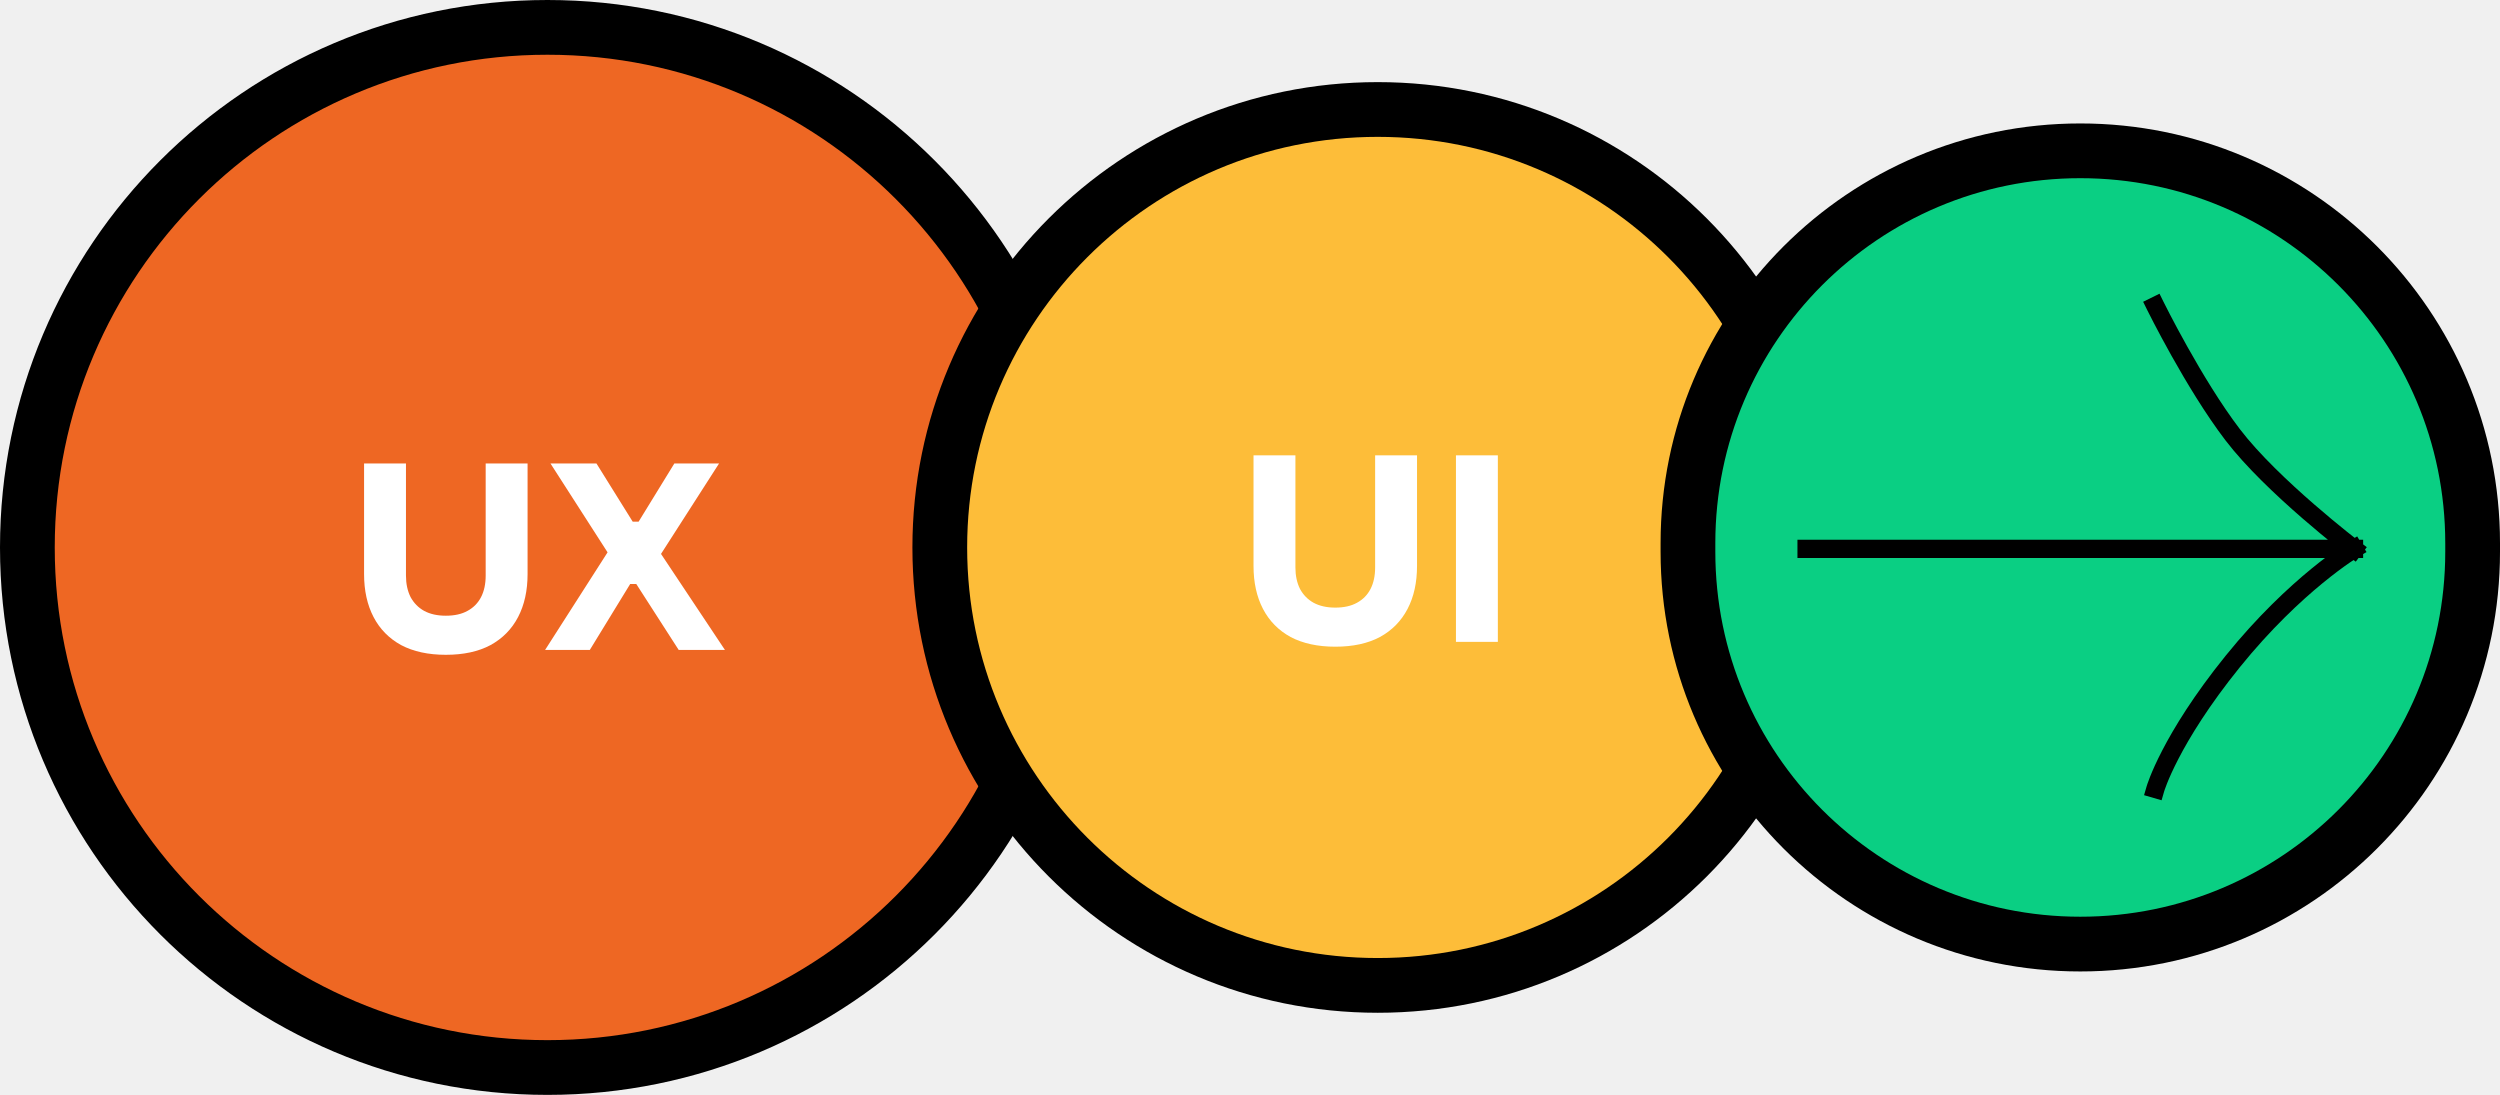
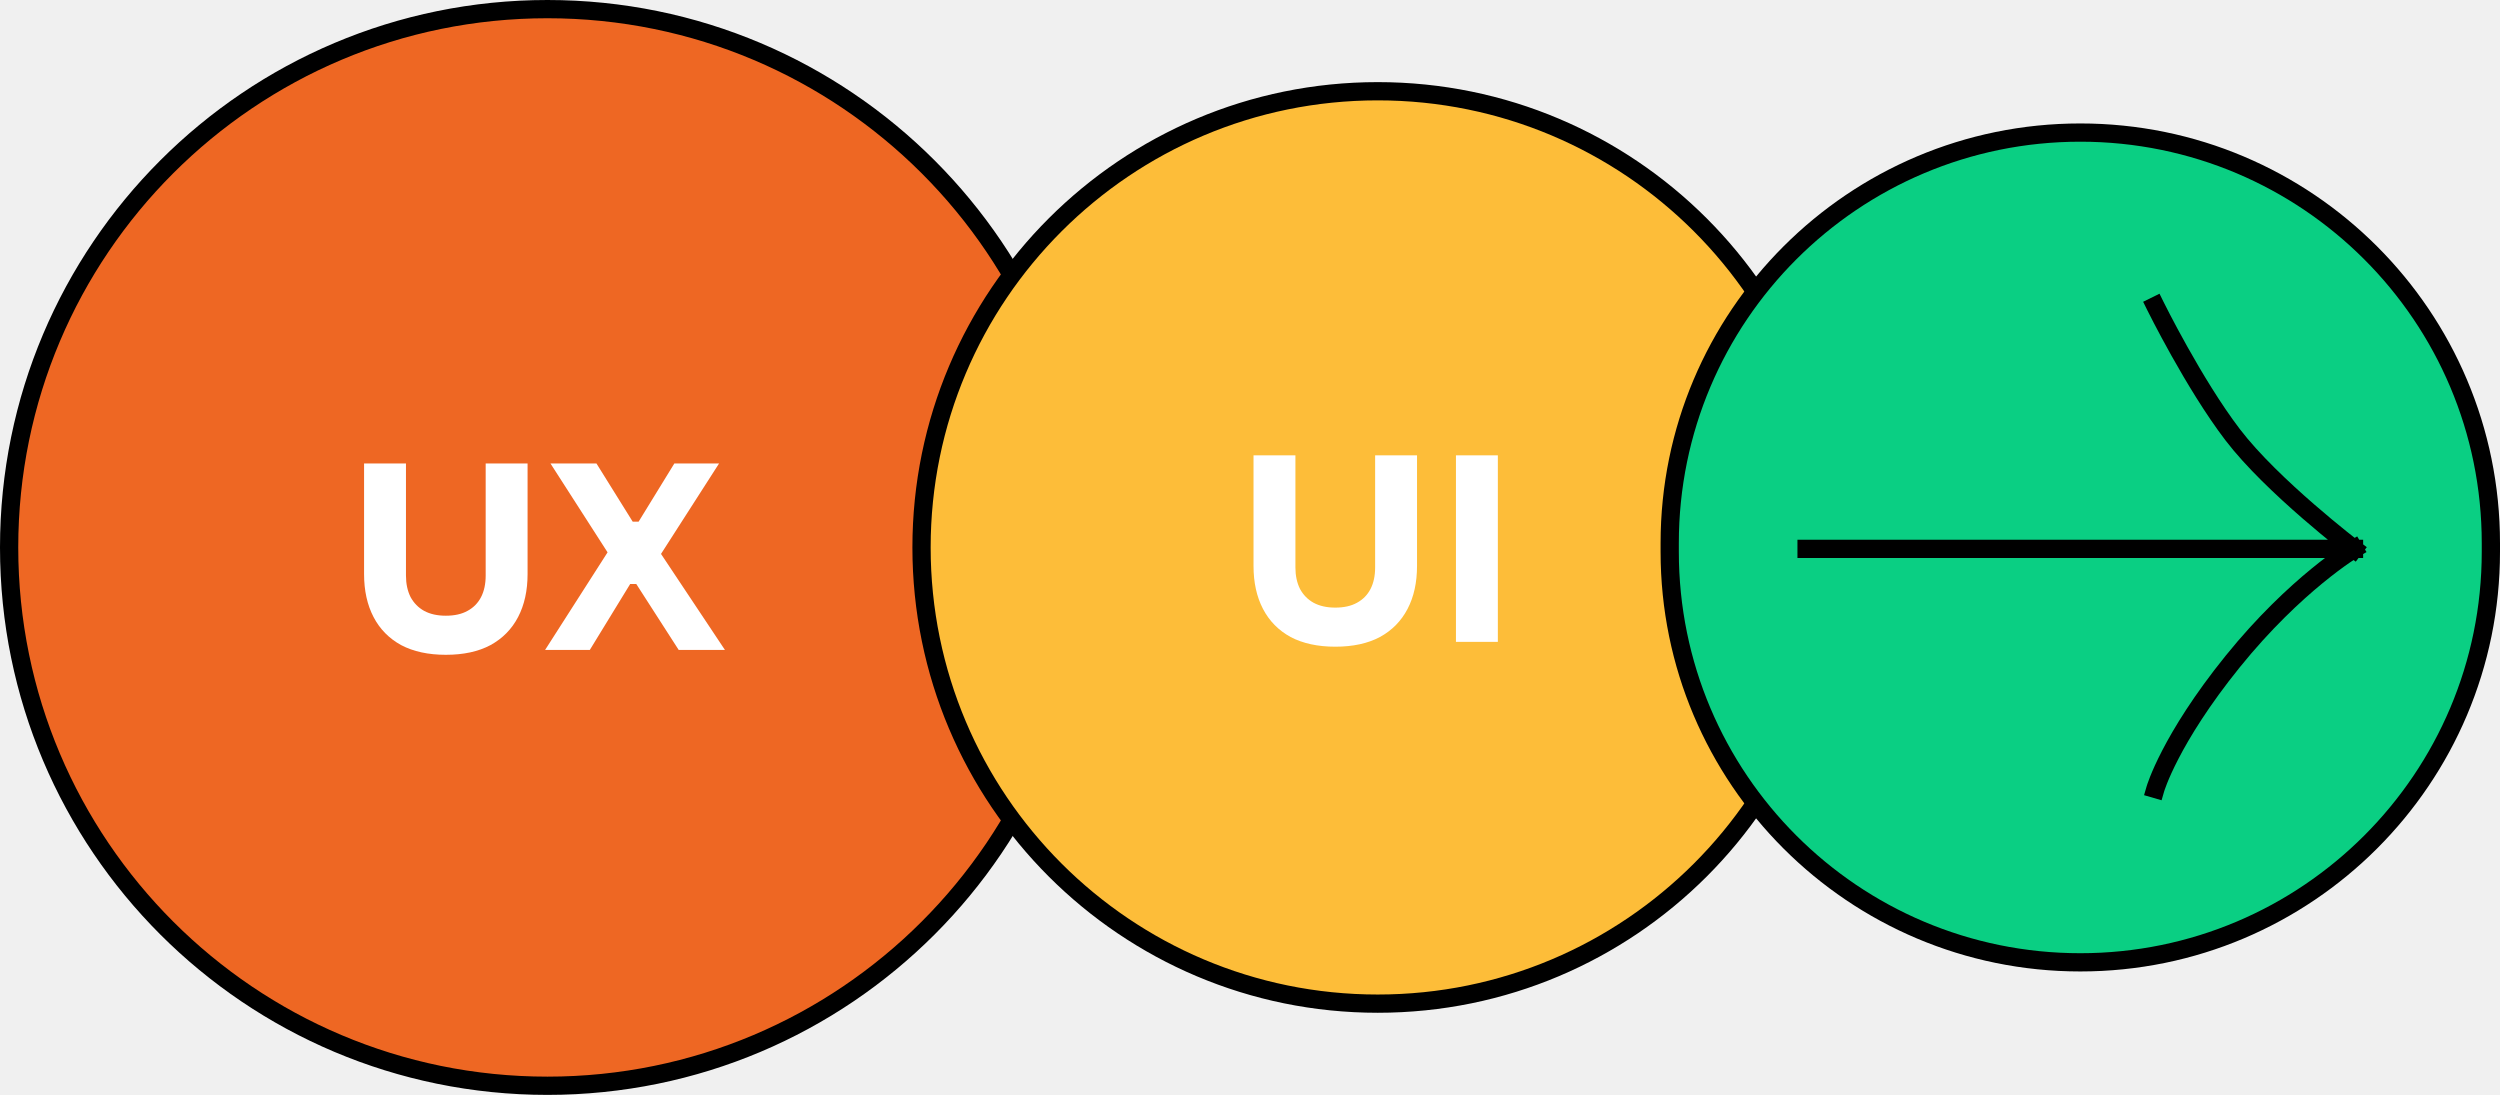
<svg xmlns="http://www.w3.org/2000/svg" width="137" height="60" viewBox="0 0 137 60" fill="none">
-   <circle cx="30" cy="30" r="28.5" fill="#EE6723" stroke="black" stroke-width="3" />
+   <circle cx="30" cy="30" r="29.5" fill="#EE6723" stroke="black" />
  <path d="M24.431 35.883C23.47 35.883 22.653 35.706 21.981 35.351C21.319 34.987 20.814 34.474 20.469 33.811C20.124 33.148 19.951 32.364 19.951 31.459V25.397H22.247V31.543C22.247 31.991 22.331 32.383 22.499 32.719C22.677 33.046 22.924 33.298 23.241 33.475C23.568 33.653 23.965 33.741 24.431 33.741C24.907 33.741 25.304 33.653 25.621 33.475C25.948 33.298 26.195 33.046 26.363 32.719C26.531 32.392 26.615 32.001 26.615 31.543V25.397H28.911V31.459C28.911 32.364 28.738 33.148 28.393 33.811C28.048 34.474 27.544 34.987 26.881 35.351C26.218 35.706 25.402 35.883 24.431 35.883ZM29.871 35.617L33.357 30.171L33.385 30.409L30.165 25.397H32.685L34.673 28.589H34.995L36.955 25.397H39.405L36.171 30.437L36.129 30.213L39.727 35.617H37.193L34.869 32.005H34.533L32.321 35.617H29.871Z" fill="white" />
-   <circle cx="75.5" cy="30" r="24" fill="#FDBD39" stroke="black" stroke-width="3" />
+   <circle cx="75.5" cy="30" r="25" fill="#FDBD39" stroke="black" />
  <path d="M73.173 35.439C72.212 35.439 71.395 35.261 70.723 34.907C70.061 34.543 69.556 34.029 69.211 33.367C68.866 32.704 68.693 31.92 68.693 31.015V24.953H70.989V31.099C70.989 31.547 71.073 31.939 71.241 32.275C71.418 32.602 71.666 32.853 71.983 33.031C72.31 33.208 72.707 33.297 73.173 33.297C73.649 33.297 74.046 33.208 74.363 33.031C74.69 32.853 74.937 32.602 75.105 32.275C75.273 31.948 75.357 31.556 75.357 31.099V24.953H77.653V31.015C77.653 31.92 77.481 32.704 77.135 33.367C76.79 34.029 76.286 34.543 75.623 34.907C74.96 35.261 74.144 35.439 73.173 35.439ZM79.786 35.173V24.953H82.082V35.173H79.786Z" fill="white" />
-   <rect x="92.5" y="8.265" width="43" height="43.471" rx="21.5" fill="#0ACF83" />
+   <rect x="91.5" y="7.265" width="45" height="45.471" rx="22.5" fill="#0ACF83" />
  <path d="M99 30.079L129 30.079M129 30.079C129 30.079 125.801 31.981 122.35 36.254C118.899 40.528 118.114 43.235 118.114 43.235M129 30.079C129 30.079 124.513 26.658 122.35 23.823C120.218 21.029 118.114 16.765 118.114 16.765" stroke="black" stroke-linecap="square" />
-   <rect x="92.5" y="8.265" width="43" height="43.471" rx="21.5" stroke="black" stroke-width="3" />
+   <rect x="91.5" y="7.265" width="45" height="45.471" rx="22.5" stroke="black" />
</svg>
